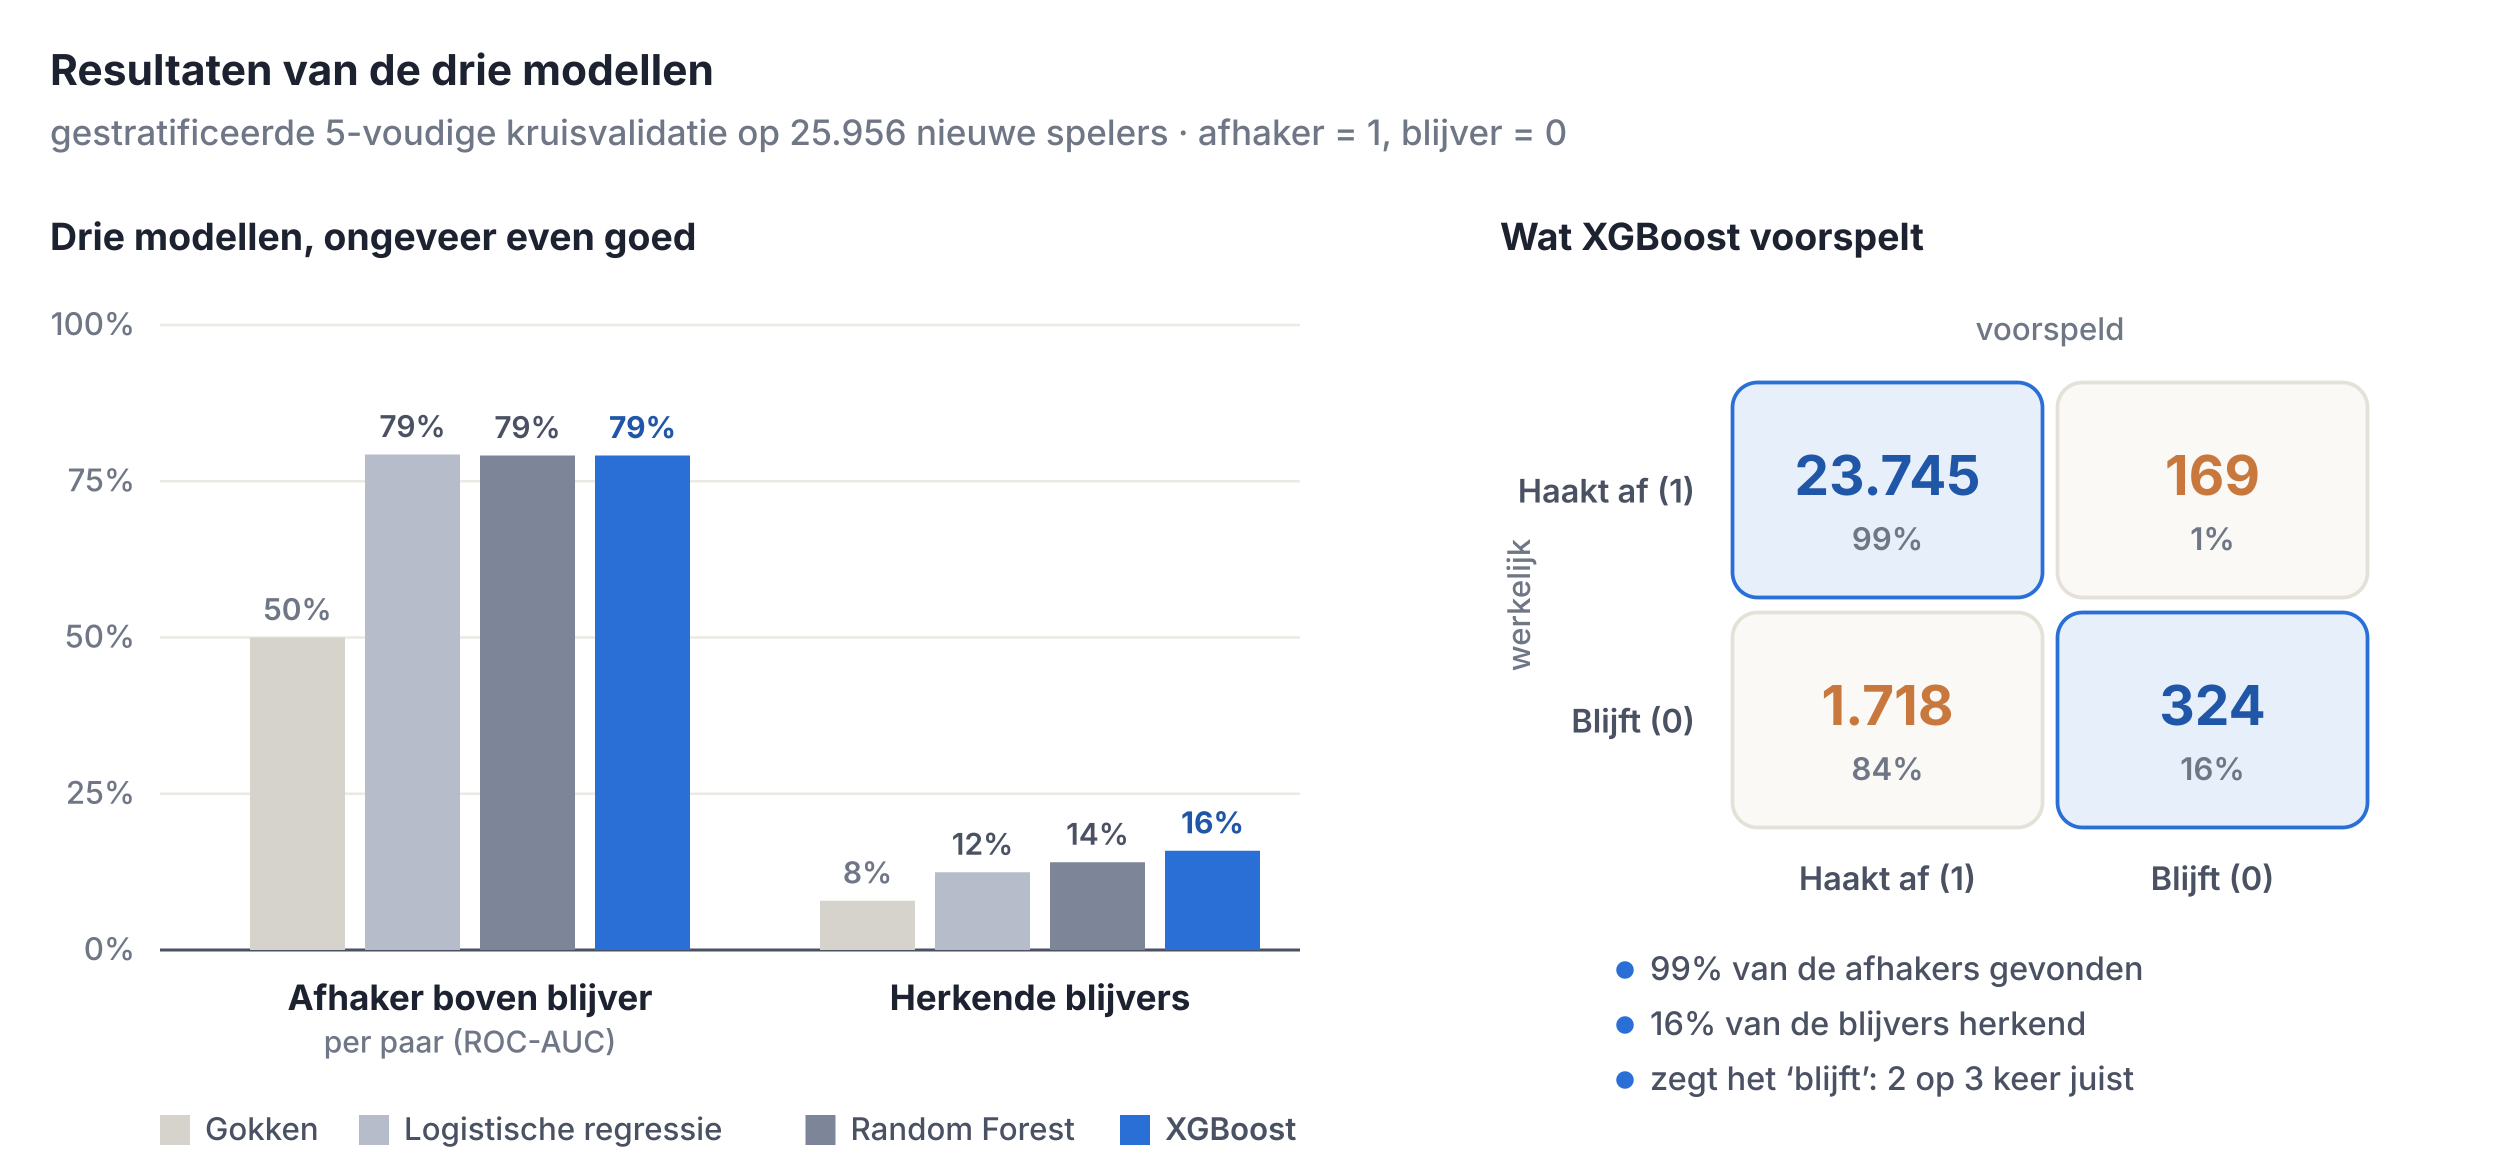
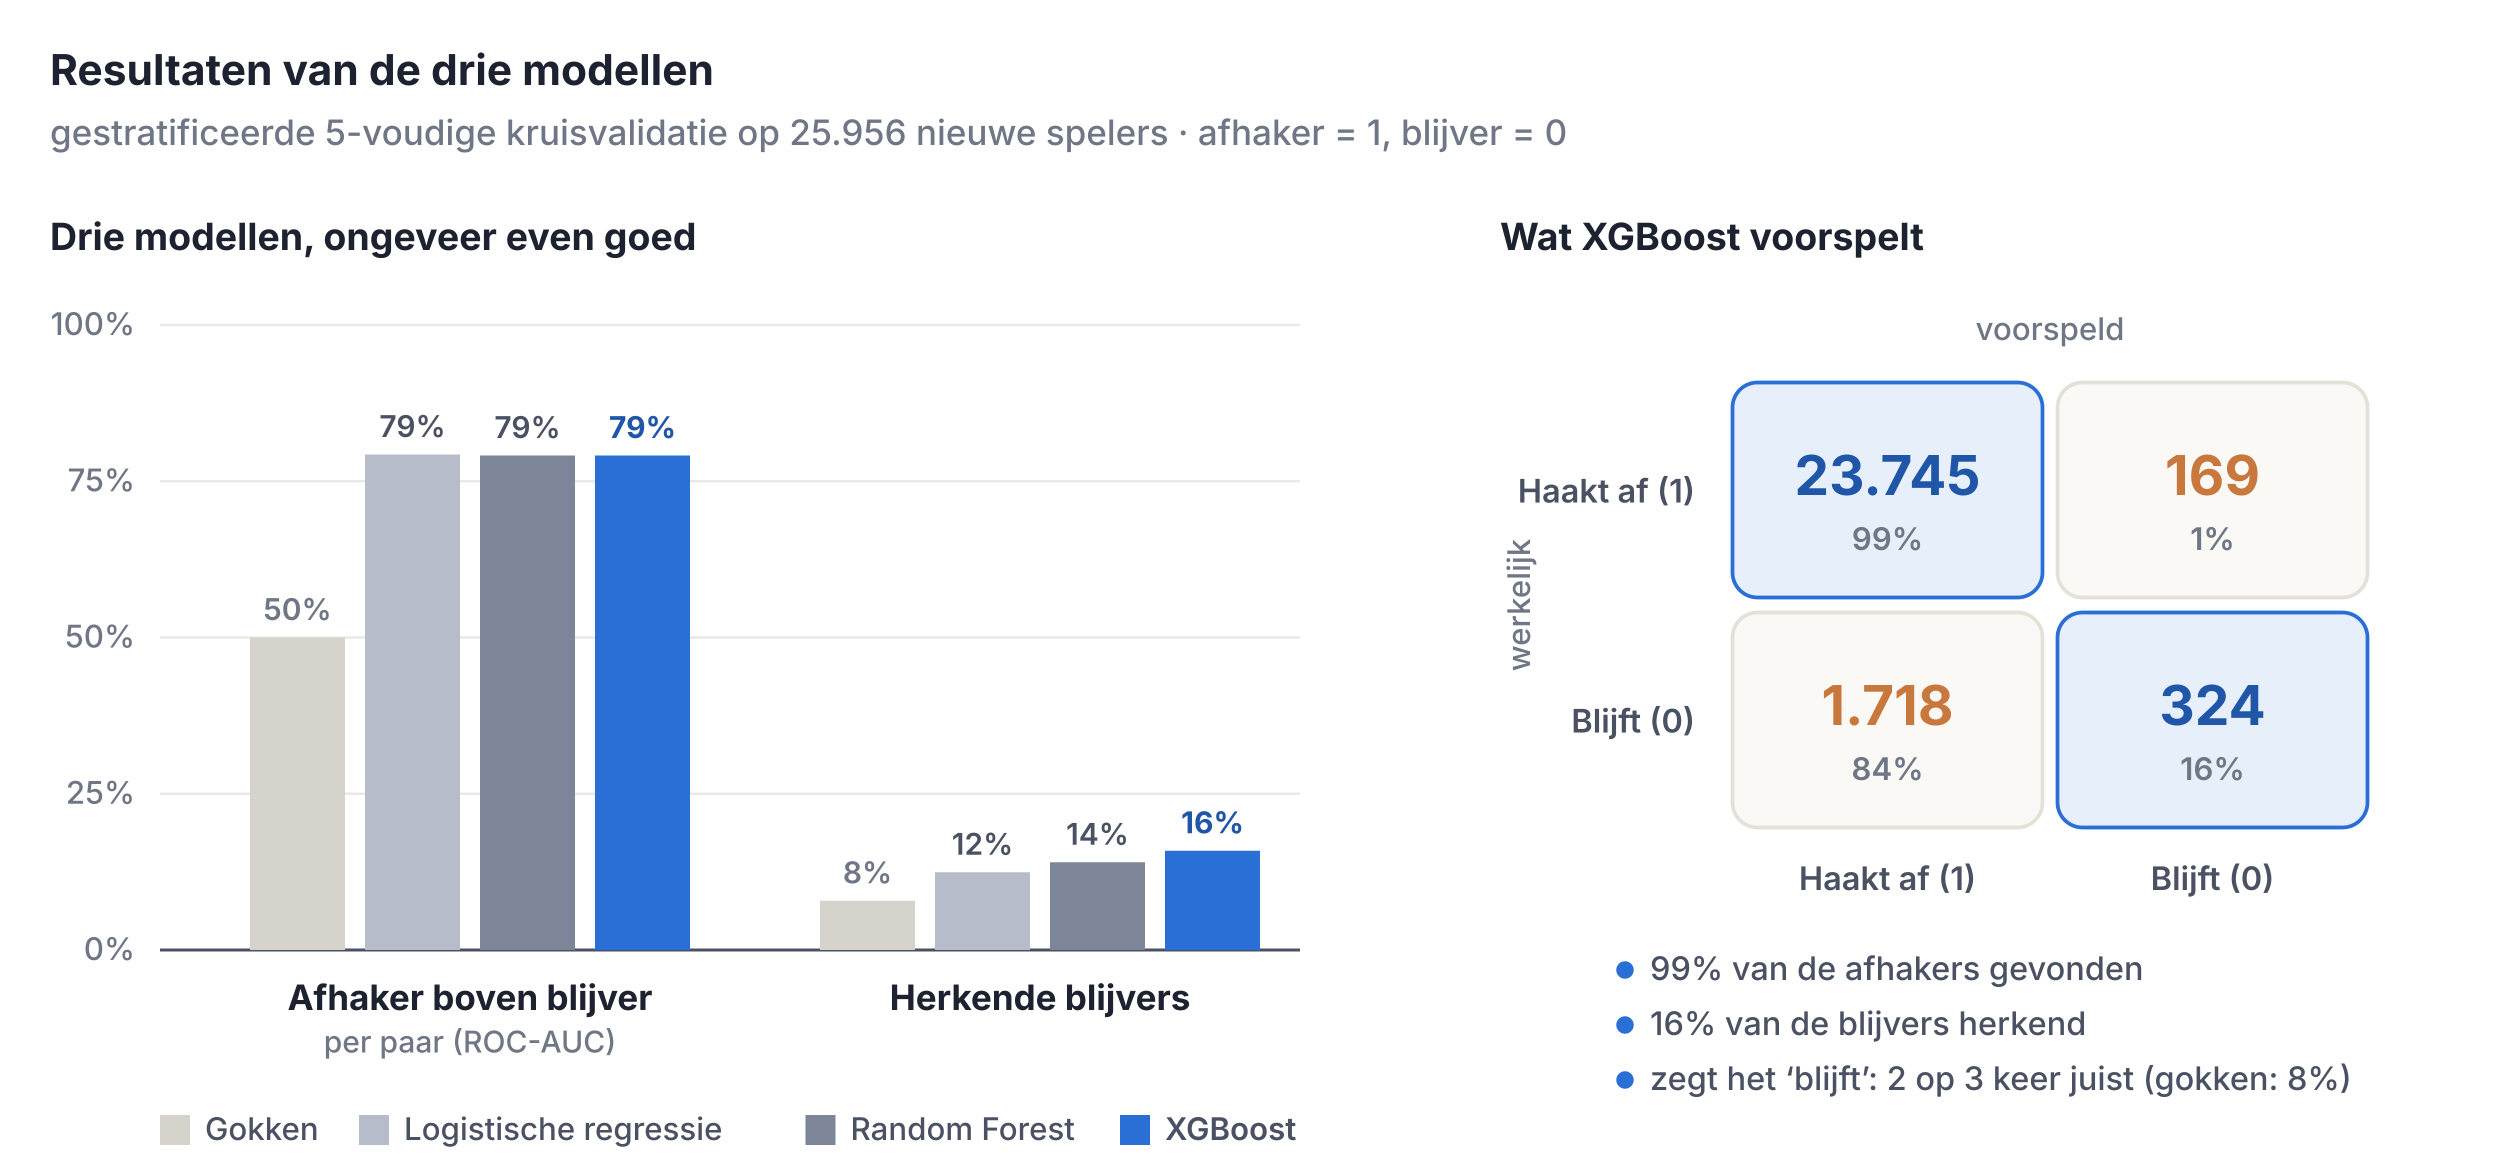
<svg xmlns="http://www.w3.org/2000/svg" viewBox="0 0 1000 470" width="1000" height="470" font-family="Inter, 'Segoe UI', Helvetica, Arial, sans-serif">
  <rect width="1000" height="470" fill="#ffffff" />
  <text x="20.0" y="34.0" font-size="17" fill="#1d2230" font-weight="700" text-anchor="start">Resultaten van de drie modellen</text>
  <text x="20.0" y="58.0" font-size="14" fill="#6f7686" font-weight="500" text-anchor="start">gestratificeerde 5-voudige kruisvalidatie op 25.956 nieuwe spelers · afhaker = 1, blijver = 0</text>
  <text x="20.0" y="100.0" font-size="15" fill="#1d2230" font-weight="700" text-anchor="start">Drie modellen, ongeveer even goed</text>
  <line x1="64" y1="380.0" x2="520" y2="380.0" stroke="#4a5163" stroke-width="1.2" />
  <text x="54.0" y="384.0" font-size="12.5" fill="#6f7686" font-weight="500" text-anchor="end">0%</text>
  <line x1="64" y1="317.5" x2="520" y2="317.5" stroke="#ebe9e3" stroke-width="1" />
  <text x="54.0" y="321.5" font-size="12.5" fill="#6f7686" font-weight="500" text-anchor="end">25%</text>
  <line x1="64" y1="255.0" x2="520" y2="255.0" stroke="#ebe9e3" stroke-width="1" />
  <text x="54.0" y="259.0" font-size="12.5" fill="#6f7686" font-weight="500" text-anchor="end">50%</text>
  <line x1="64" y1="192.5" x2="520" y2="192.5" stroke="#ebe9e3" stroke-width="1" />
  <text x="54.0" y="196.5" font-size="12.5" fill="#6f7686" font-weight="500" text-anchor="end">75%</text>
  <line x1="64" y1="130.0" x2="520" y2="130.0" stroke="#ebe9e3" stroke-width="1" />
  <text x="54.0" y="134.0" font-size="12.5" fill="#6f7686" font-weight="500" text-anchor="end">100%</text>
  <rect x="100.0" y="255.0" width="38" height="125.0" fill="#d6d3cc" />
  <text x="119.0" y="248.0" font-size="12" fill="#6f7686" font-weight="600" text-anchor="middle">50%</text>
  <rect x="146.0" y="181.8" width="38" height="198.2" fill="#b6bcc9" />
  <text x="165.0" y="174.8" font-size="12" fill="#4a5163" font-weight="600" text-anchor="middle">79%</text>
  <rect x="192.0" y="182.2" width="38" height="197.8" fill="#7d8698" />
  <text x="211.0" y="175.2" font-size="12" fill="#4a5163" font-weight="600" text-anchor="middle">79%</text>
  <rect x="238.0" y="182.2" width="38" height="197.8" fill="#2a6fd6" />
  <text x="257.0" y="175.2" font-size="12" fill="#1f56a8" font-weight="700" text-anchor="middle">79%</text>
  <text x="188.0" y="404.0" font-size="14" fill="#1d2230" font-weight="700" text-anchor="middle">Afhaker boven blijver</text>
  <text x="188.0" y="421.0" font-size="12" fill="#6f7686" font-weight="500" text-anchor="middle">per paar (ROC-AUC)</text>
  <rect x="328.0" y="360.3" width="38" height="19.7" fill="#d6d3cc" />
  <text x="347.0" y="353.3" font-size="12" fill="#6f7686" font-weight="600" text-anchor="middle">8%</text>
  <rect x="374.0" y="348.9" width="38" height="31.1" fill="#b6bcc9" />
  <text x="393.0" y="341.9" font-size="12" fill="#4a5163" font-weight="600" text-anchor="middle">12%</text>
  <rect x="420.0" y="344.9" width="38" height="35.1" fill="#7d8698" />
  <text x="439.0" y="337.9" font-size="12" fill="#4a5163" font-weight="600" text-anchor="middle">14%</text>
  <rect x="466.0" y="340.3" width="38" height="39.7" fill="#2a6fd6" />
  <text x="485.0" y="333.3" font-size="12" fill="#1f56a8" font-weight="700" text-anchor="middle">16%</text>
  <text x="416.0" y="404.0" font-size="14" fill="#1d2230" font-weight="700" text-anchor="middle">Herkende blijvers</text>
  <rect x="64" y="446" width="12" height="12" fill="#d6d3cc" />
  <text x="82.0" y="456.0" font-size="12.5" fill="#4a5163" font-weight="500" text-anchor="start">Gokken</text>
  <rect x="143.6" y="446" width="12" height="12" fill="#b6bcc9" />
  <text x="161.6" y="456.0" font-size="12.5" fill="#4a5163" font-weight="500" text-anchor="start">Logistische regressie</text>
  <rect x="322.2" y="446" width="12" height="12" fill="#7d8698" />
  <text x="340.2" y="456.0" font-size="12.5" fill="#4a5163" font-weight="500" text-anchor="start">Random Forest</text>
  <rect x="448.0" y="446" width="12" height="12" fill="#2a6fd6" />
  <text x="466.0" y="456.0" font-size="12.5" fill="#4a5163" font-weight="600" text-anchor="start">XGBoost</text>
  <text x="600.0" y="100.0" font-size="15" fill="#1d2230" font-weight="700" text-anchor="start">Wat XGBoost voorspelt</text>
  <text x="820.0" y="136.0" font-size="12.5" fill="#6f7686" font-weight="500" text-anchor="middle">voorspeld</text>
  <text x="755.0" y="356.0" font-size="13" fill="#4a5163" font-weight="600" text-anchor="middle">Haakt af (1)</text>
  <text x="678.0" y="201.0" font-size="13" fill="#4a5163" font-weight="600" text-anchor="end">Haakt af (1)</text>
  <text x="885.0" y="356.0" font-size="13" fill="#4a5163" font-weight="600" text-anchor="middle">Blijft (0)</text>
  <text x="678.0" y="293.0" font-size="13" fill="#4a5163" font-weight="600" text-anchor="end">Blijft (0)</text>
  <text x="0" y="0" font-size="12.5" fill="#6f7686" font-weight="500" text-anchor="middle" transform="translate(612 242.0) rotate(-90)">werkelijk</text>
  <rect x="693" y="153" width="124" height="86" rx="10" fill="#e7effb" stroke="#2a6fd6" stroke-width="1.5" />
  <text x="755.0" y="198.0" font-size="22" fill="#1f56a8" font-weight="700" text-anchor="middle">23.745</text>
  <text x="755.0" y="220.0" font-size="12.5" fill="#6f7686" font-weight="600" text-anchor="middle">99%</text>
  <rect x="823" y="153" width="124" height="86" rx="10" fill="#faf9f6" stroke="#e4e1d8" stroke-width="1.5" />
  <text x="885.0" y="198.0" font-size="22" fill="#c9783d" font-weight="700" text-anchor="middle">169</text>
  <text x="885.0" y="220.0" font-size="12.5" fill="#6f7686" font-weight="600" text-anchor="middle">1%</text>
  <rect x="693" y="245" width="124" height="86" rx="10" fill="#faf9f6" stroke="#e4e1d8" stroke-width="1.5" />
  <text x="755.0" y="290.0" font-size="22" fill="#c9783d" font-weight="700" text-anchor="middle">1.718</text>
  <text x="755.0" y="312.0" font-size="12.5" fill="#6f7686" font-weight="600" text-anchor="middle">84%</text>
  <rect x="823" y="245" width="124" height="86" rx="10" fill="#e7effb" stroke="#2a6fd6" stroke-width="1.5" />
  <text x="885.0" y="290.0" font-size="22" fill="#1f56a8" font-weight="700" text-anchor="middle">324</text>
  <text x="885.0" y="312.0" font-size="12.5" fill="#6f7686" font-weight="600" text-anchor="middle">16%</text>
  <circle cx="650" cy="388" r="3.5" fill="#2a6fd6" />
  <text x="660.0" y="392.0" font-size="13" fill="#4a5163" font-weight="500" text-anchor="start">99% van de afhakers gevonden</text>
  <circle cx="650" cy="410" r="3.5" fill="#2a6fd6" />
  <text x="660.0" y="414.0" font-size="13" fill="#4a5163" font-weight="500" text-anchor="start">16% van de blijvers herkend</text>
  <circle cx="650" cy="432" r="3.5" fill="#2a6fd6" />
-   <text x="660.0" y="436.0" font-size="13" fill="#4a5163" font-weight="500" text-anchor="start">zegt het ‘blijft’: 2 op 3 keer juist</text>
+   <text x="660.0" y="436.0" font-size="13" fill="#4a5163" font-weight="500" text-anchor="start">zegt het ‘blijft’: 2 op 3 keer juist (gokken: 8%)</text>
</svg>
